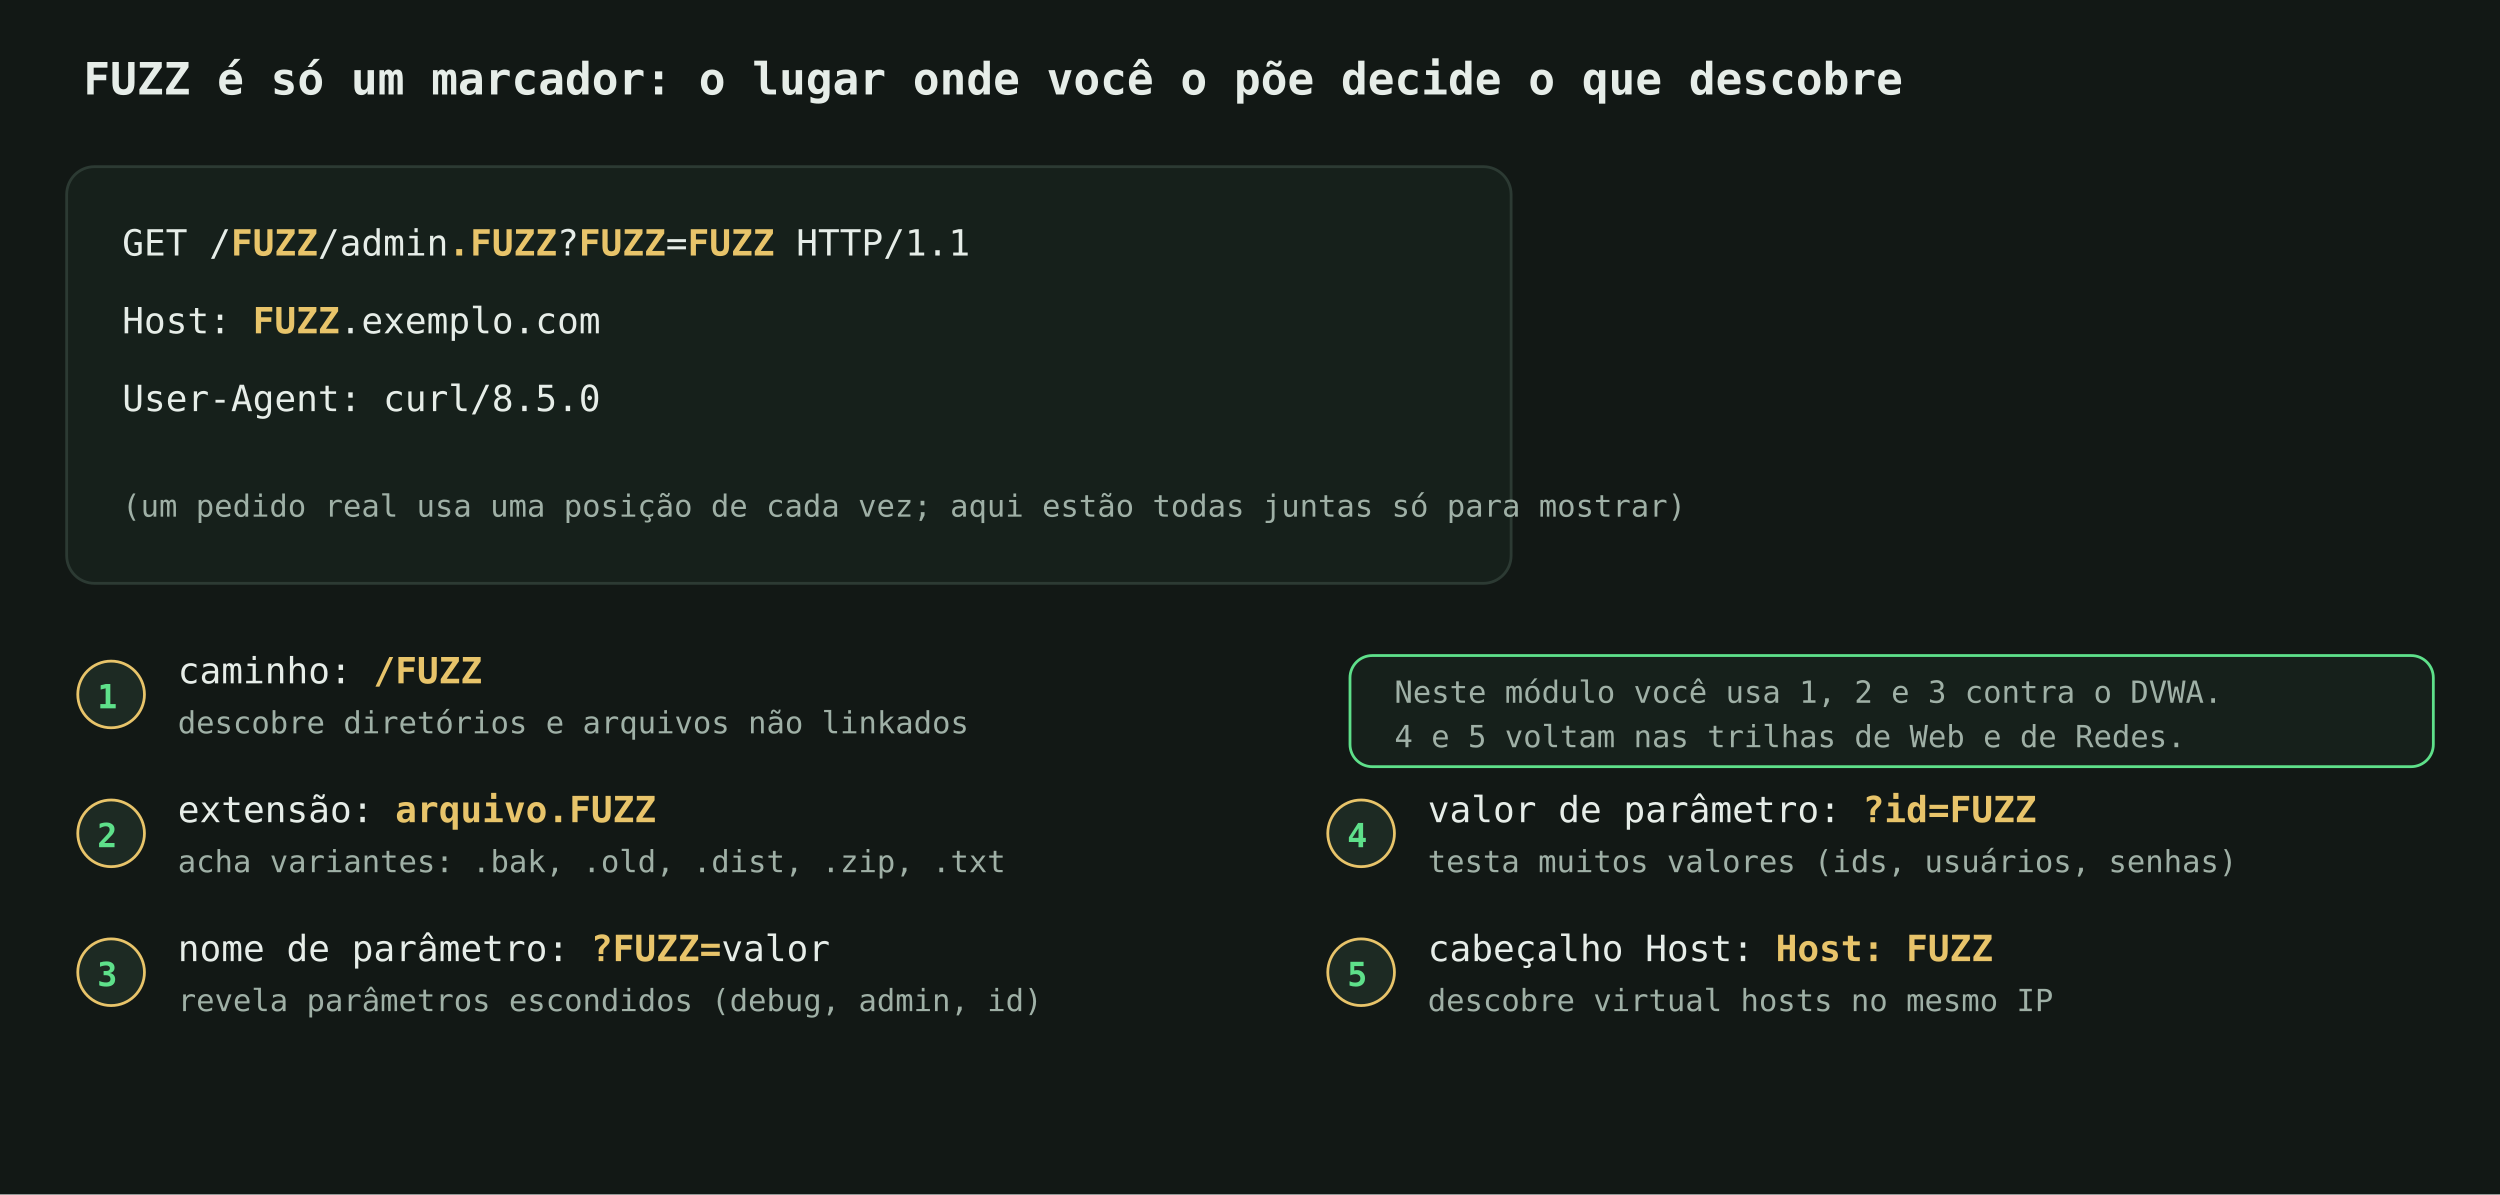
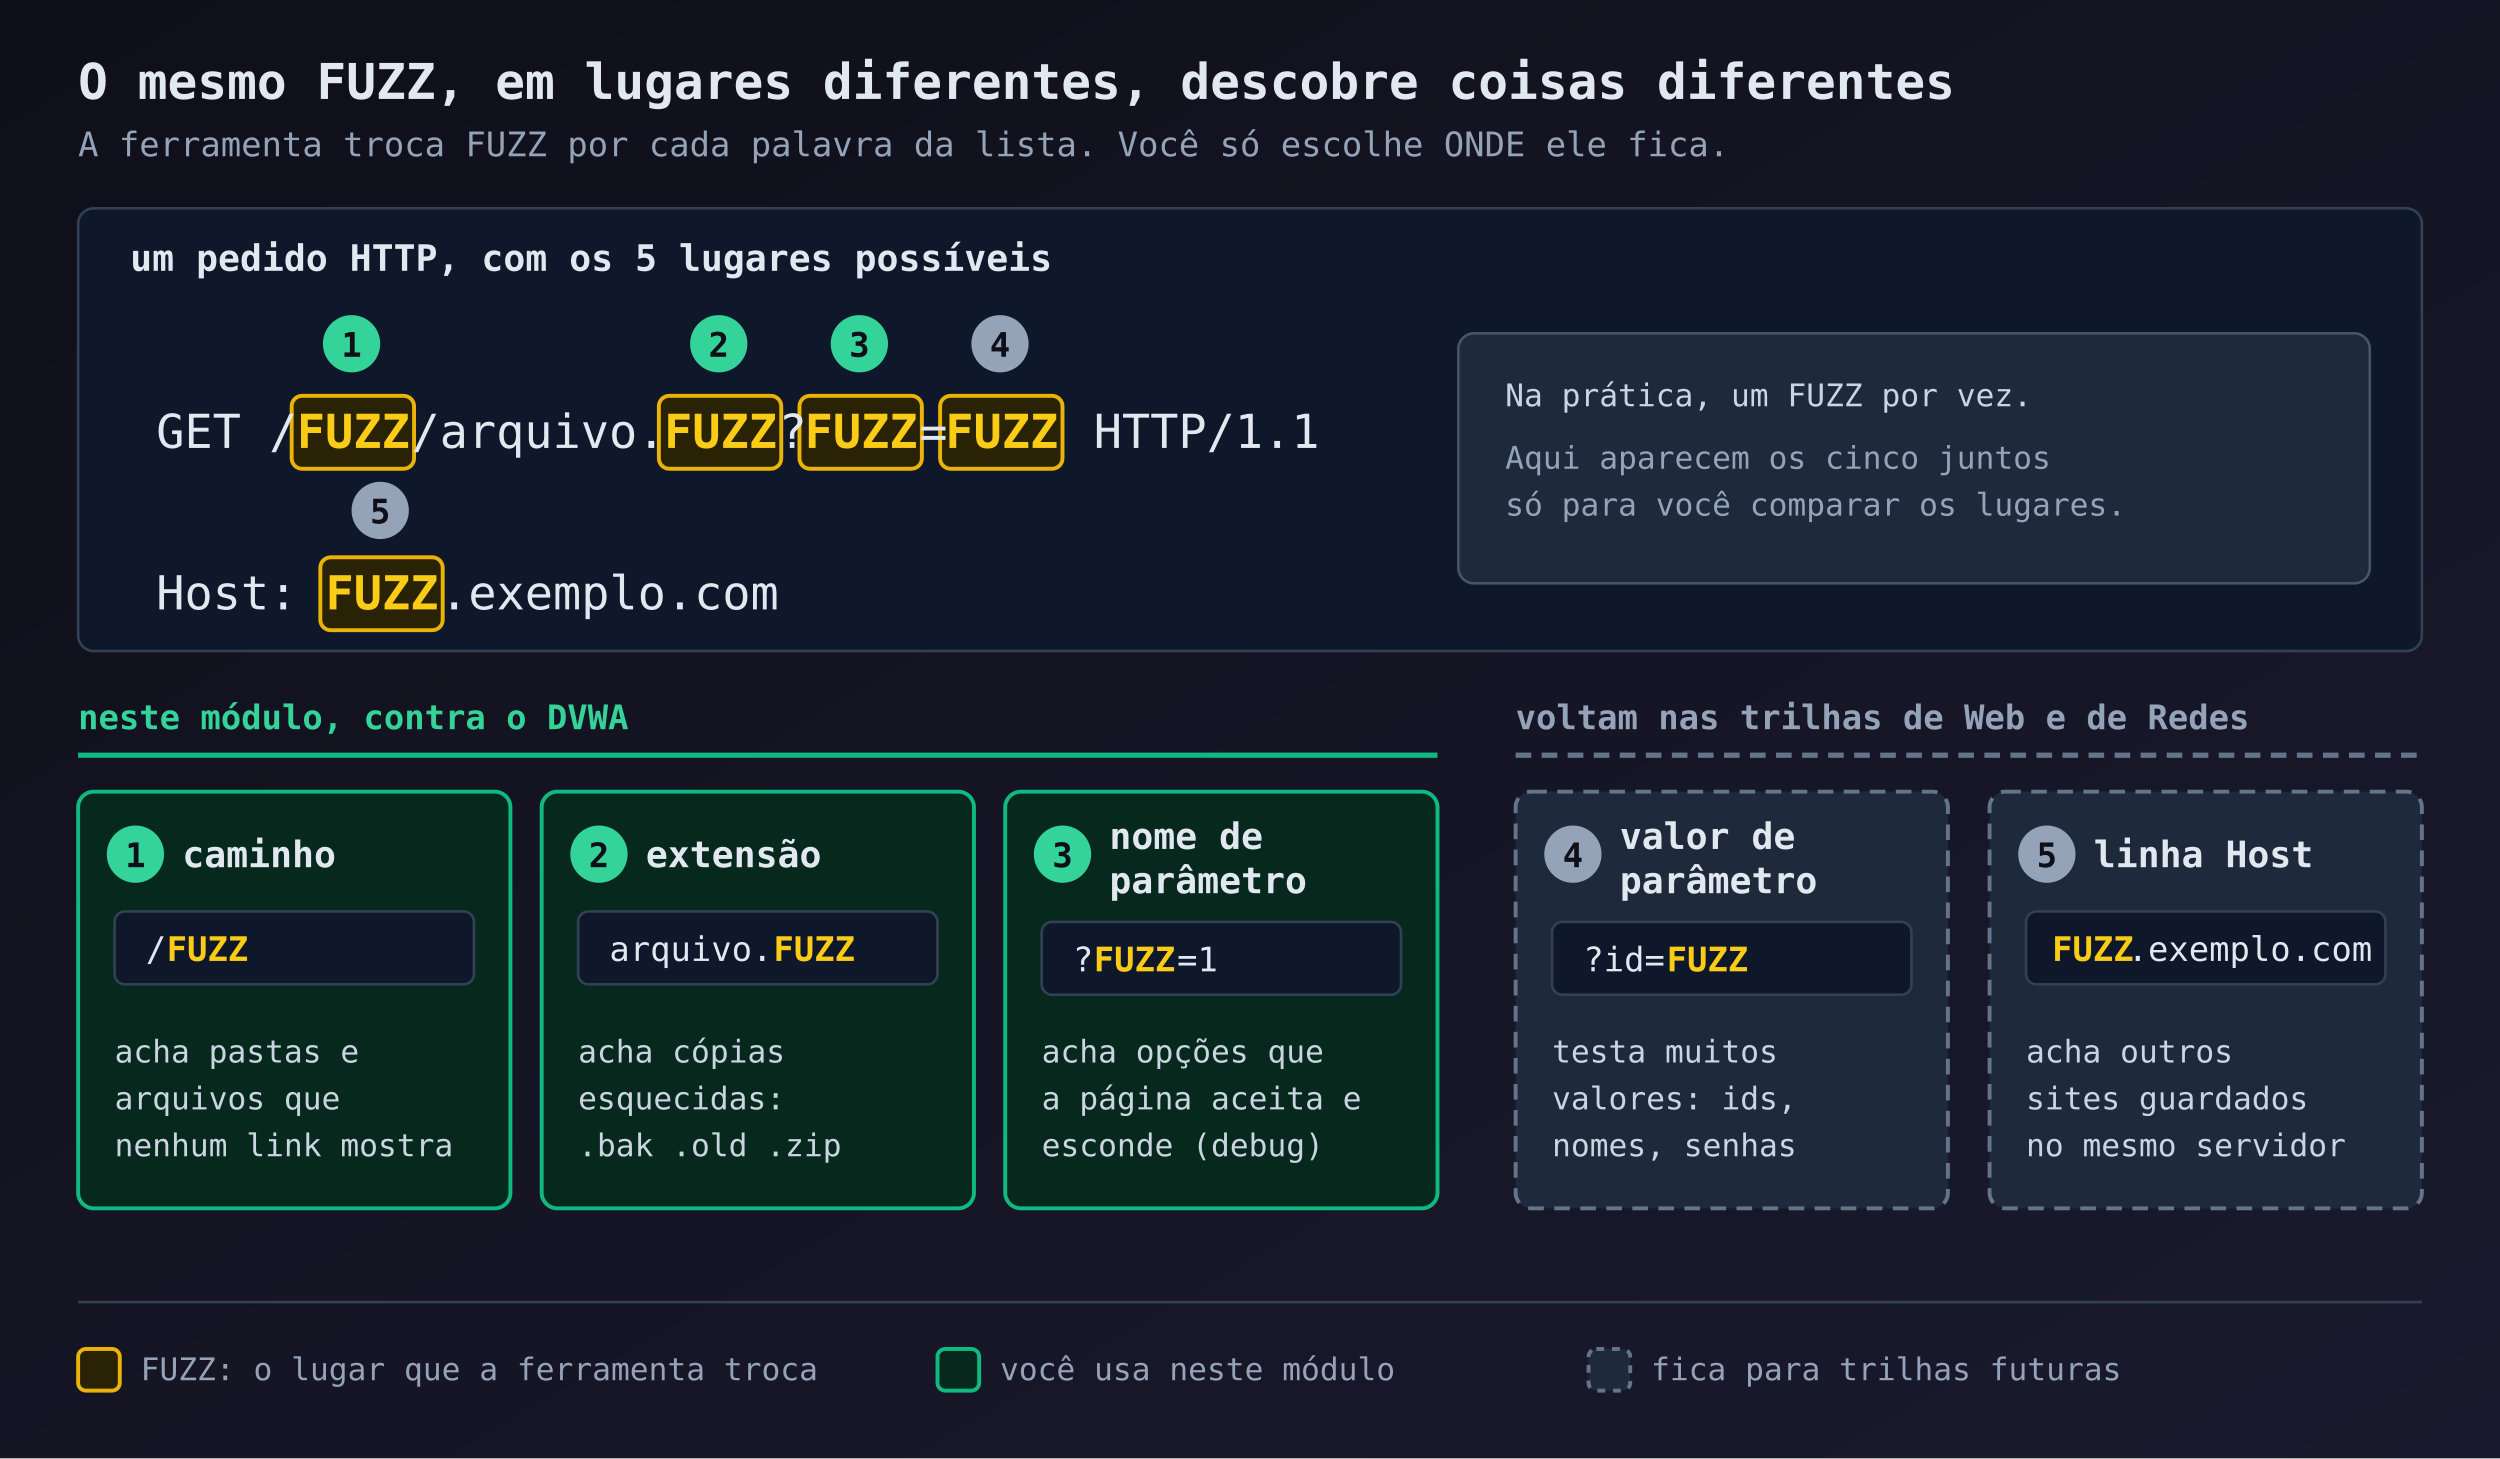
- <svg xmlns="http://www.w3.org/2000/svg" viewBox="0 0 900 430" role="img" aria-labelledby="t d">
+ <svg xmlns="http://www.w3.org/2000/svg" viewBox="0 0 960 560" width="960" height="560" role="img" aria-labelledby="t d">
  <style>
-     text { font-family: ui-monospace, "DejaVu Sans Mono", Menlo, Consolas, monospace; fill: #e6ede8; }
-     .t { font-size: 16px; font-weight: 700; }
-     .h { font-size: 13px; font-weight: 700; fill: #5cc8d8; }
-     .b { font-size: 13px; }
-     .s { font-size: 11px; fill: #9fb0a6; }
-     .fz { fill: #e8c46a; font-weight: 700; }
-     .num { fill: #5ee08a; font-weight: 700; }
-     .ln { stroke: #3a4b42; stroke-width: 1.5; }
+     text { font-family: 'SF Mono', 'Fira Code', 'Cascadia Code', 'DejaVu Sans Mono', 'Courier New', monospace; fill: #e2e8f0; }
+     .title { font-size: 19px; font-weight: 700; }
+     .sub { font-size: 13px; fill: #94a3b8; }
+     .req { font-size: 18px; }
+     .fz { font-size: 18px; font-weight: 700; fill: #facc15; }
+     .num { font-size: 13px; font-weight: 700; fill: #0f0f1a; }
+     .h { font-size: 14px; font-weight: 700; }
+     .code { font-size: 13px; }
+     .cfz { font-size: 13px; font-weight: 700; fill: #facc15; }
+     .s { font-size: 12px; fill: #cbd5e1; }
+     .note { font-size: 12px; fill: #94a3b8; }
+     .grp { font-size: 13px; font-weight: 700; }
+     .green { fill: #34d399; }
+     .gray { fill: #94a3b8; }
+     .leg { font-size: 12px; fill: #94a3b8; }
  </style>
-   <rect width="900" height="430" fill="#121815" />
-   <text class="t" x="30" y="34">FUZZ é só um marcador: o lugar onde você o põe decide o que descobre</text>
-   <rect x="24" y="60" width="520" height="150" rx="10" fill="#16201b" stroke="#2c3a33" />
-   <text class="b" x="44" y="92">GET /<tspan class="fz">FUZZ</tspan>/admin<tspan class="fz">.FUZZ</tspan>?<tspan class="fz">FUZZ</tspan>=<tspan class="fz">FUZZ</tspan> HTTP/1.1</text>
-   <text class="b" x="44" y="120">Host: <tspan class="fz">FUZZ</tspan>.exemplo.com</text>
-   <text class="b" x="44" y="148">User-Agent: curl/8.5.0</text>
-   <text class="s" x="44" y="186">(um pedido real usa uma posição de cada vez; aqui estão todas juntas só para mostrar)</text>
-   <circle cx="40" cy="250" r="12" fill="#1d2a23" stroke="#e8c46a" />
-   <text class="num" x="35" y="255">1</text>
-   <text class="b" x="64" y="246">caminho: <tspan class="fz">/FUZZ</tspan>
-   </text>
-   <text class="s" x="64" y="264">descobre diretórios e arquivos não linkados</text>
-   <circle cx="40" cy="300" r="12" fill="#1d2a23" stroke="#e8c46a" />
-   <text class="num" x="35" y="305">2</text>
-   <text class="b" x="64" y="296">extensão: <tspan class="fz">arquivo.FUZZ</tspan>
-   </text>
-   <text class="s" x="64" y="314">acha variantes: .bak, .old, .dist, .zip, .txt</text>
-   <circle cx="40" cy="350" r="12" fill="#1d2a23" stroke="#e8c46a" />
-   <text class="num" x="35" y="355">3</text>
-   <text class="b" x="64" y="346">nome de parâmetro: <tspan class="fz">?FUZZ=</tspan>valor</text>
-   <text class="s" x="64" y="364">revela parâmetros escondidos (debug, admin, id)</text>
-   <circle cx="490" cy="300" r="12" fill="#1d2a23" stroke="#e8c46a" />
-   <text class="num" x="485" y="305">4</text>
-   <text class="b" x="514" y="296">valor de parâmetro: <tspan class="fz">?id=FUZZ</tspan>
-   </text>
-   <text class="s" x="514" y="314">testa muitos valores (ids, usuários, senhas)</text>
-   <circle cx="490" cy="350" r="12" fill="#1d2a23" stroke="#e8c46a" />
-   <text class="num" x="485" y="355">5</text>
-   <text class="b" x="514" y="346">cabeçalho Host: <tspan class="fz">Host: FUZZ</tspan>
-   </text>
-   <text class="s" x="514" y="364">descobre virtual hosts no mesmo IP</text>
-   <rect x="486" y="236" width="390" height="40" rx="8" fill="#16201b" stroke="#5ee08a" />
-   <text class="s g" x="502" y="253">Neste módulo você usa 1, 2 e 3 contra o DVWA.</text>
-   <text class="s" x="502" y="269">4 e 5 voltam nas trilhas de Web e de Redes.</text>
+   <defs>
+     <linearGradient id="bg-grad" x1="0%" y1="0%" x2="100%" y2="100%">
+       <stop offset="0%" stop-color="#0f0f1a" />
+       <stop offset="100%" stop-color="#1a1a2e" />
+     </linearGradient>
+   </defs>
+   <rect width="960" height="560" fill="url(#bg-grad)" />
+   <text class="title" x="30" y="38">O mesmo FUZZ, em lugares diferentes, descobre coisas diferentes</text>
+   <text class="sub" x="30" y="60">A ferramenta troca FUZZ por cada palavra da lista. Você só escolhe ONDE ele fica.</text>
+   <rect data-graph-role="container" x="30" y="80" width="900" height="170" rx="6" fill="#0f172a" stroke="#334155" stroke-width="1" />
+   <text class="h" x="50" y="104">um pedido HTTP, com os 5 lugares possíveis</text>
+   <rect x="112" y="152" width="47" height="28" rx="4" fill="#2a2205" stroke="#eab308" stroke-width="1.5" />
+   <rect x="253" y="152" width="47" height="28" rx="4" fill="#2a2205" stroke="#eab308" stroke-width="1.5" />
+   <rect x="307" y="152" width="47" height="28" rx="4" fill="#2a2205" stroke="#eab308" stroke-width="1.5" />
+   <rect x="361" y="152" width="47" height="28" rx="4" fill="#2a2205" stroke="#eab308" stroke-width="1.5" />
+   <text class="req" x="60" y="172">GET /</text>
+   <text class="fz" x="114" y="172">FUZZ</text>
+   <text class="req" x="158" y="172">/arquivo.</text>
+   <text class="fz" x="255" y="172">FUZZ</text>
+   <text class="req" x="299" y="172">?</text>
+   <text class="fz" x="309" y="172">FUZZ</text>
+   <text class="req" x="353" y="172">=</text>
+   <text class="fz" x="363" y="172">FUZZ</text>
+   <text class="req" x="420" y="172">HTTP/1.1</text>
+   <circle cx="135" cy="132" r="11" fill="#34d399" />
+   <text class="num" x="135" y="137" text-anchor="middle">1</text>
+   <circle cx="276" cy="132" r="11" fill="#34d399" />
+   <text class="num" x="276" y="137" text-anchor="middle">2</text>
+   <circle cx="330" cy="132" r="11" fill="#34d399" />
+   <text class="num" x="330" y="137" text-anchor="middle">3</text>
+   <circle cx="384" cy="132" r="11" fill="#94a3b8" />
+   <text class="num" x="384" y="137" text-anchor="middle">4</text>
+   <rect x="123" y="214" width="47" height="28" rx="4" fill="#2a2205" stroke="#eab308" stroke-width="1.5" />
+   <text class="req" x="60" y="234">Host: </text>
+   <text class="fz" x="125" y="234">FUZZ</text>
+   <text class="req" x="169" y="234">.exemplo.com</text>
+   <circle cx="146" cy="196" r="11" fill="#94a3b8" />
+   <text class="num" x="146" y="201" text-anchor="middle">5</text>
+   <rect x="560" y="128" width="350" height="96" rx="6" fill="#1e293b" stroke="#475569" />
+   <text class="s" x="578" y="156">Na prática, um FUZZ por vez.</text>
+   <text class="note" x="578" y="180">Aqui aparecem os cinco juntos</text>
+   <text class="note" x="578" y="198">só para você comparar os lugares.</text>
+   <line x1="30" y1="290" x2="552" y2="290" stroke="#10b981" stroke-width="2" />
+   <text class="grp green" x="30" y="280">neste módulo, contra o DVWA</text>
+   <line x1="582" y1="290" x2="930" y2="290" stroke="#64748b" stroke-width="2" stroke-dasharray="6 4" />
+   <text class="grp gray" x="582" y="280">voltam nas trilhas de Web e de Redes</text>
+   <rect x="30" y="304" width="166" height="160" rx="6" fill="#06281d" stroke="#10b981" stroke-width="1.5" />
+   <circle cx="52" cy="328" r="11" fill="#34d399" />
+   <text class="num" x="52" y="333" text-anchor="middle">1</text>
+   <text class="h" x="70" y="333">caminho</text>
+   <rect x="44" y="350" width="138" height="28" rx="4" fill="#0f172a" stroke="#334155" />
+   <text class="code" x="56" y="369">/</text>
+   <text class="cfz" x="64" y="369">FUZZ</text>
+   <text class="s" x="44" y="408">acha pastas e</text>
+   <text class="s" x="44" y="426">arquivos que</text>
+   <text class="s" x="44" y="444">nenhum link mostra</text>
+   <rect x="208" y="304" width="166" height="160" rx="6" fill="#06281d" stroke="#10b981" stroke-width="1.5" />
+   <circle cx="230" cy="328" r="11" fill="#34d399" />
+   <text class="num" x="230" y="333" text-anchor="middle">2</text>
+   <text class="h" x="248" y="333">extensão</text>
+   <rect x="222" y="350" width="138" height="28" rx="4" fill="#0f172a" stroke="#334155" />
+   <text class="code" x="234" y="369">arquivo.</text>
+   <text class="cfz" x="297" y="369">FUZZ</text>
+   <text class="s" x="222" y="408">acha cópias</text>
+   <text class="s" x="222" y="426">esquecidas:</text>
+   <text class="s" x="222" y="444">.bak .old .zip</text>
+   <rect x="386" y="304" width="166" height="160" rx="6" fill="#06281d" stroke="#10b981" stroke-width="1.5" />
+   <circle cx="408" cy="328" r="11" fill="#34d399" />
+   <text class="num" x="408" y="333" text-anchor="middle">3</text>
+   <text class="h" x="426" y="326">nome de</text>
+   <text class="h" x="426" y="343">parâmetro</text>
+   <rect x="400" y="354" width="138" height="28" rx="4" fill="#0f172a" stroke="#334155" />
+   <text class="code" x="412" y="373">?</text>
+   <text class="cfz" x="420" y="373">FUZZ</text>
+   <text class="code" x="452" y="373">=1</text>
+   <text class="s" x="400" y="408">acha opções que</text>
+   <text class="s" x="400" y="426">a página aceita e</text>
+   <text class="s" x="400" y="444">esconde (debug)</text>
+   <rect x="582" y="304" width="166" height="160" rx="6" fill="#1e293b" stroke="#64748b" stroke-width="1.5" stroke-dasharray="6 4" />
+   <circle cx="604" cy="328" r="11" fill="#94a3b8" />
+   <text class="num" x="604" y="333" text-anchor="middle">4</text>
+   <text class="h" x="622" y="326">valor de</text>
+   <text class="h" x="622" y="343">parâmetro</text>
+   <rect x="596" y="354" width="138" height="28" rx="4" fill="#0f172a" stroke="#334155" />
+   <text class="code" x="608" y="373">?id=</text>
+   <text class="cfz" x="640" y="373">FUZZ</text>
+   <text class="s" x="596" y="408">testa muitos</text>
+   <text class="s" x="596" y="426">valores: ids,</text>
+   <text class="s" x="596" y="444">nomes, senhas</text>
+   <rect x="764" y="304" width="166" height="160" rx="6" fill="#1e293b" stroke="#64748b" stroke-width="1.5" stroke-dasharray="6 4" />
+   <circle cx="786" cy="328" r="11" fill="#94a3b8" />
+   <text class="num" x="786" y="333" text-anchor="middle">5</text>
+   <text class="h" x="804" y="333">linha Host</text>
+   <rect x="778" y="350" width="138" height="28" rx="4" fill="#0f172a" stroke="#334155" />
+   <text class="cfz" x="788" y="369" font-size="12">FUZZ</text>
+   <text class="code" x="817" y="369" font-size="12">.exemplo.com</text>
+   <text class="s" x="778" y="408">acha outros</text>
+   <text class="s" x="778" y="426">sites guardados</text>
+   <text class="s" x="778" y="444">no mesmo servidor</text>
+   <line x1="30" y1="500" x2="930" y2="500" stroke="#334155" stroke-width="1" />
+   <rect x="30" y="518" width="16" height="16" rx="3" fill="#2a2205" stroke="#eab308" stroke-width="1.5" />
+   <text class="leg" x="54" y="530">FUZZ: o lugar que a ferramenta troca</text>
+   <rect x="360" y="518" width="16" height="16" rx="3" fill="#06281d" stroke="#10b981" stroke-width="1.5" />
+   <text class="leg" x="384" y="530">você usa neste módulo</text>
+   <rect x="610" y="518" width="16" height="16" rx="3" fill="#1e293b" stroke="#64748b" stroke-width="1.5" stroke-dasharray="3 3" />
+   <text class="leg" x="634" y="530">fica para trilhas futuras</text>
</svg>
